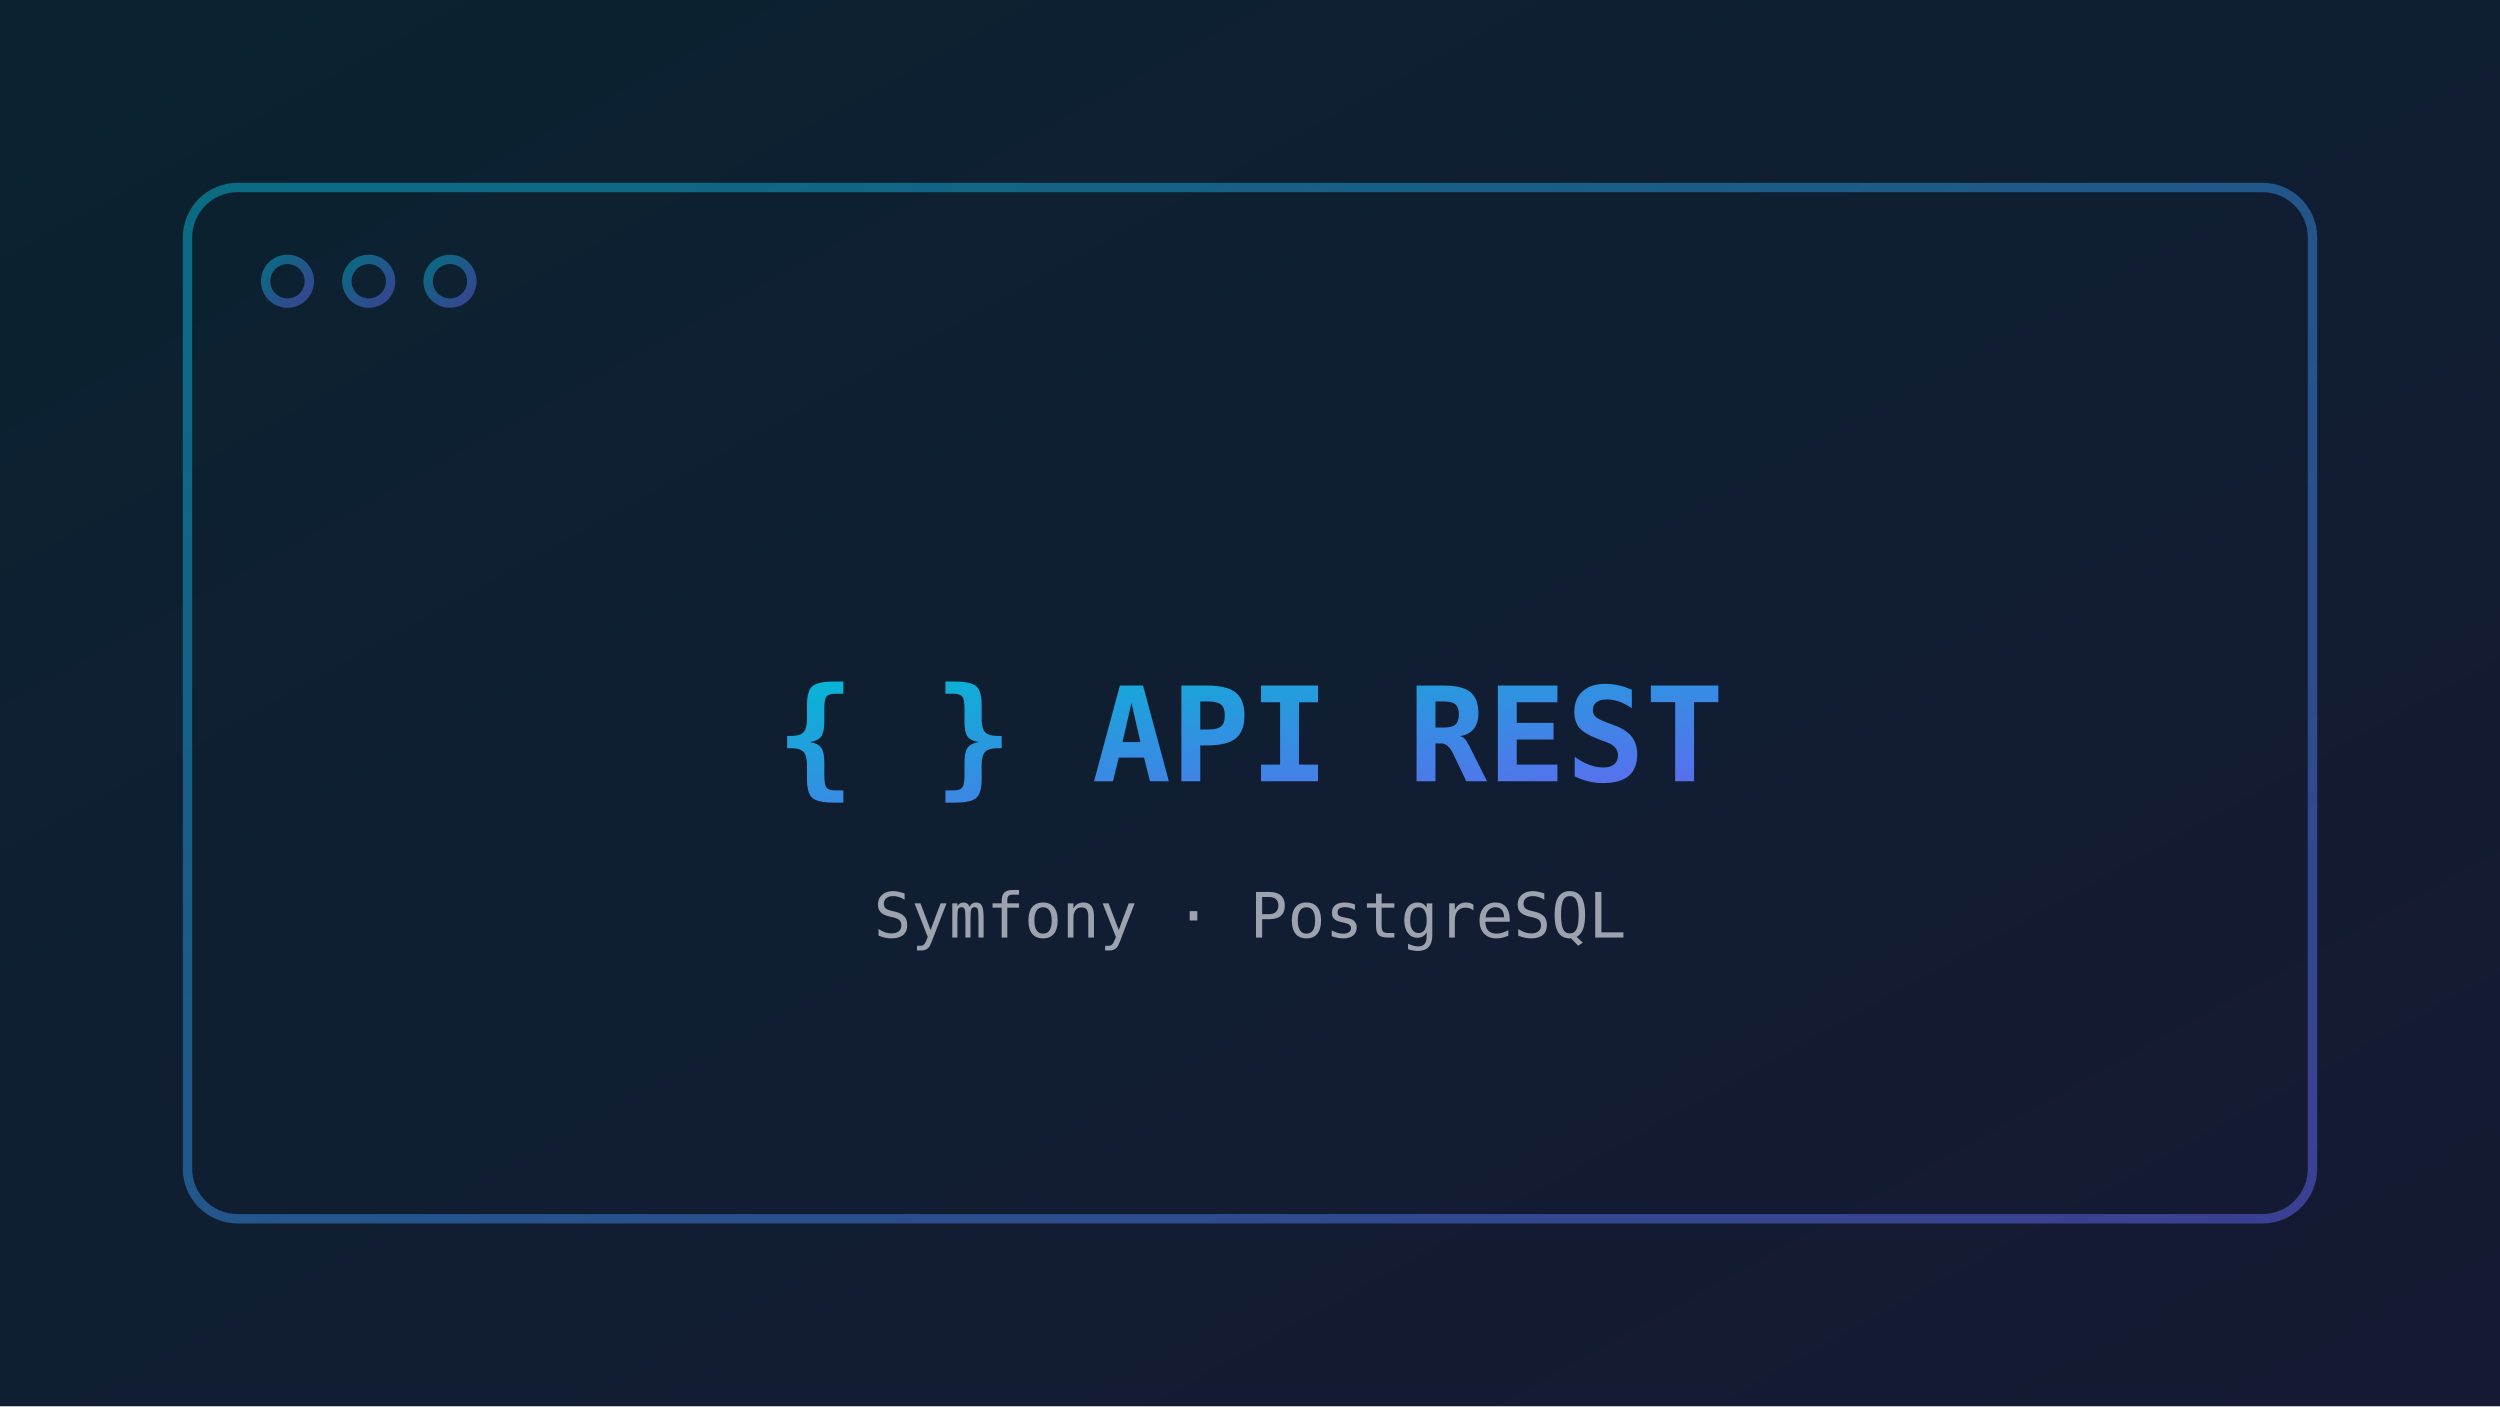
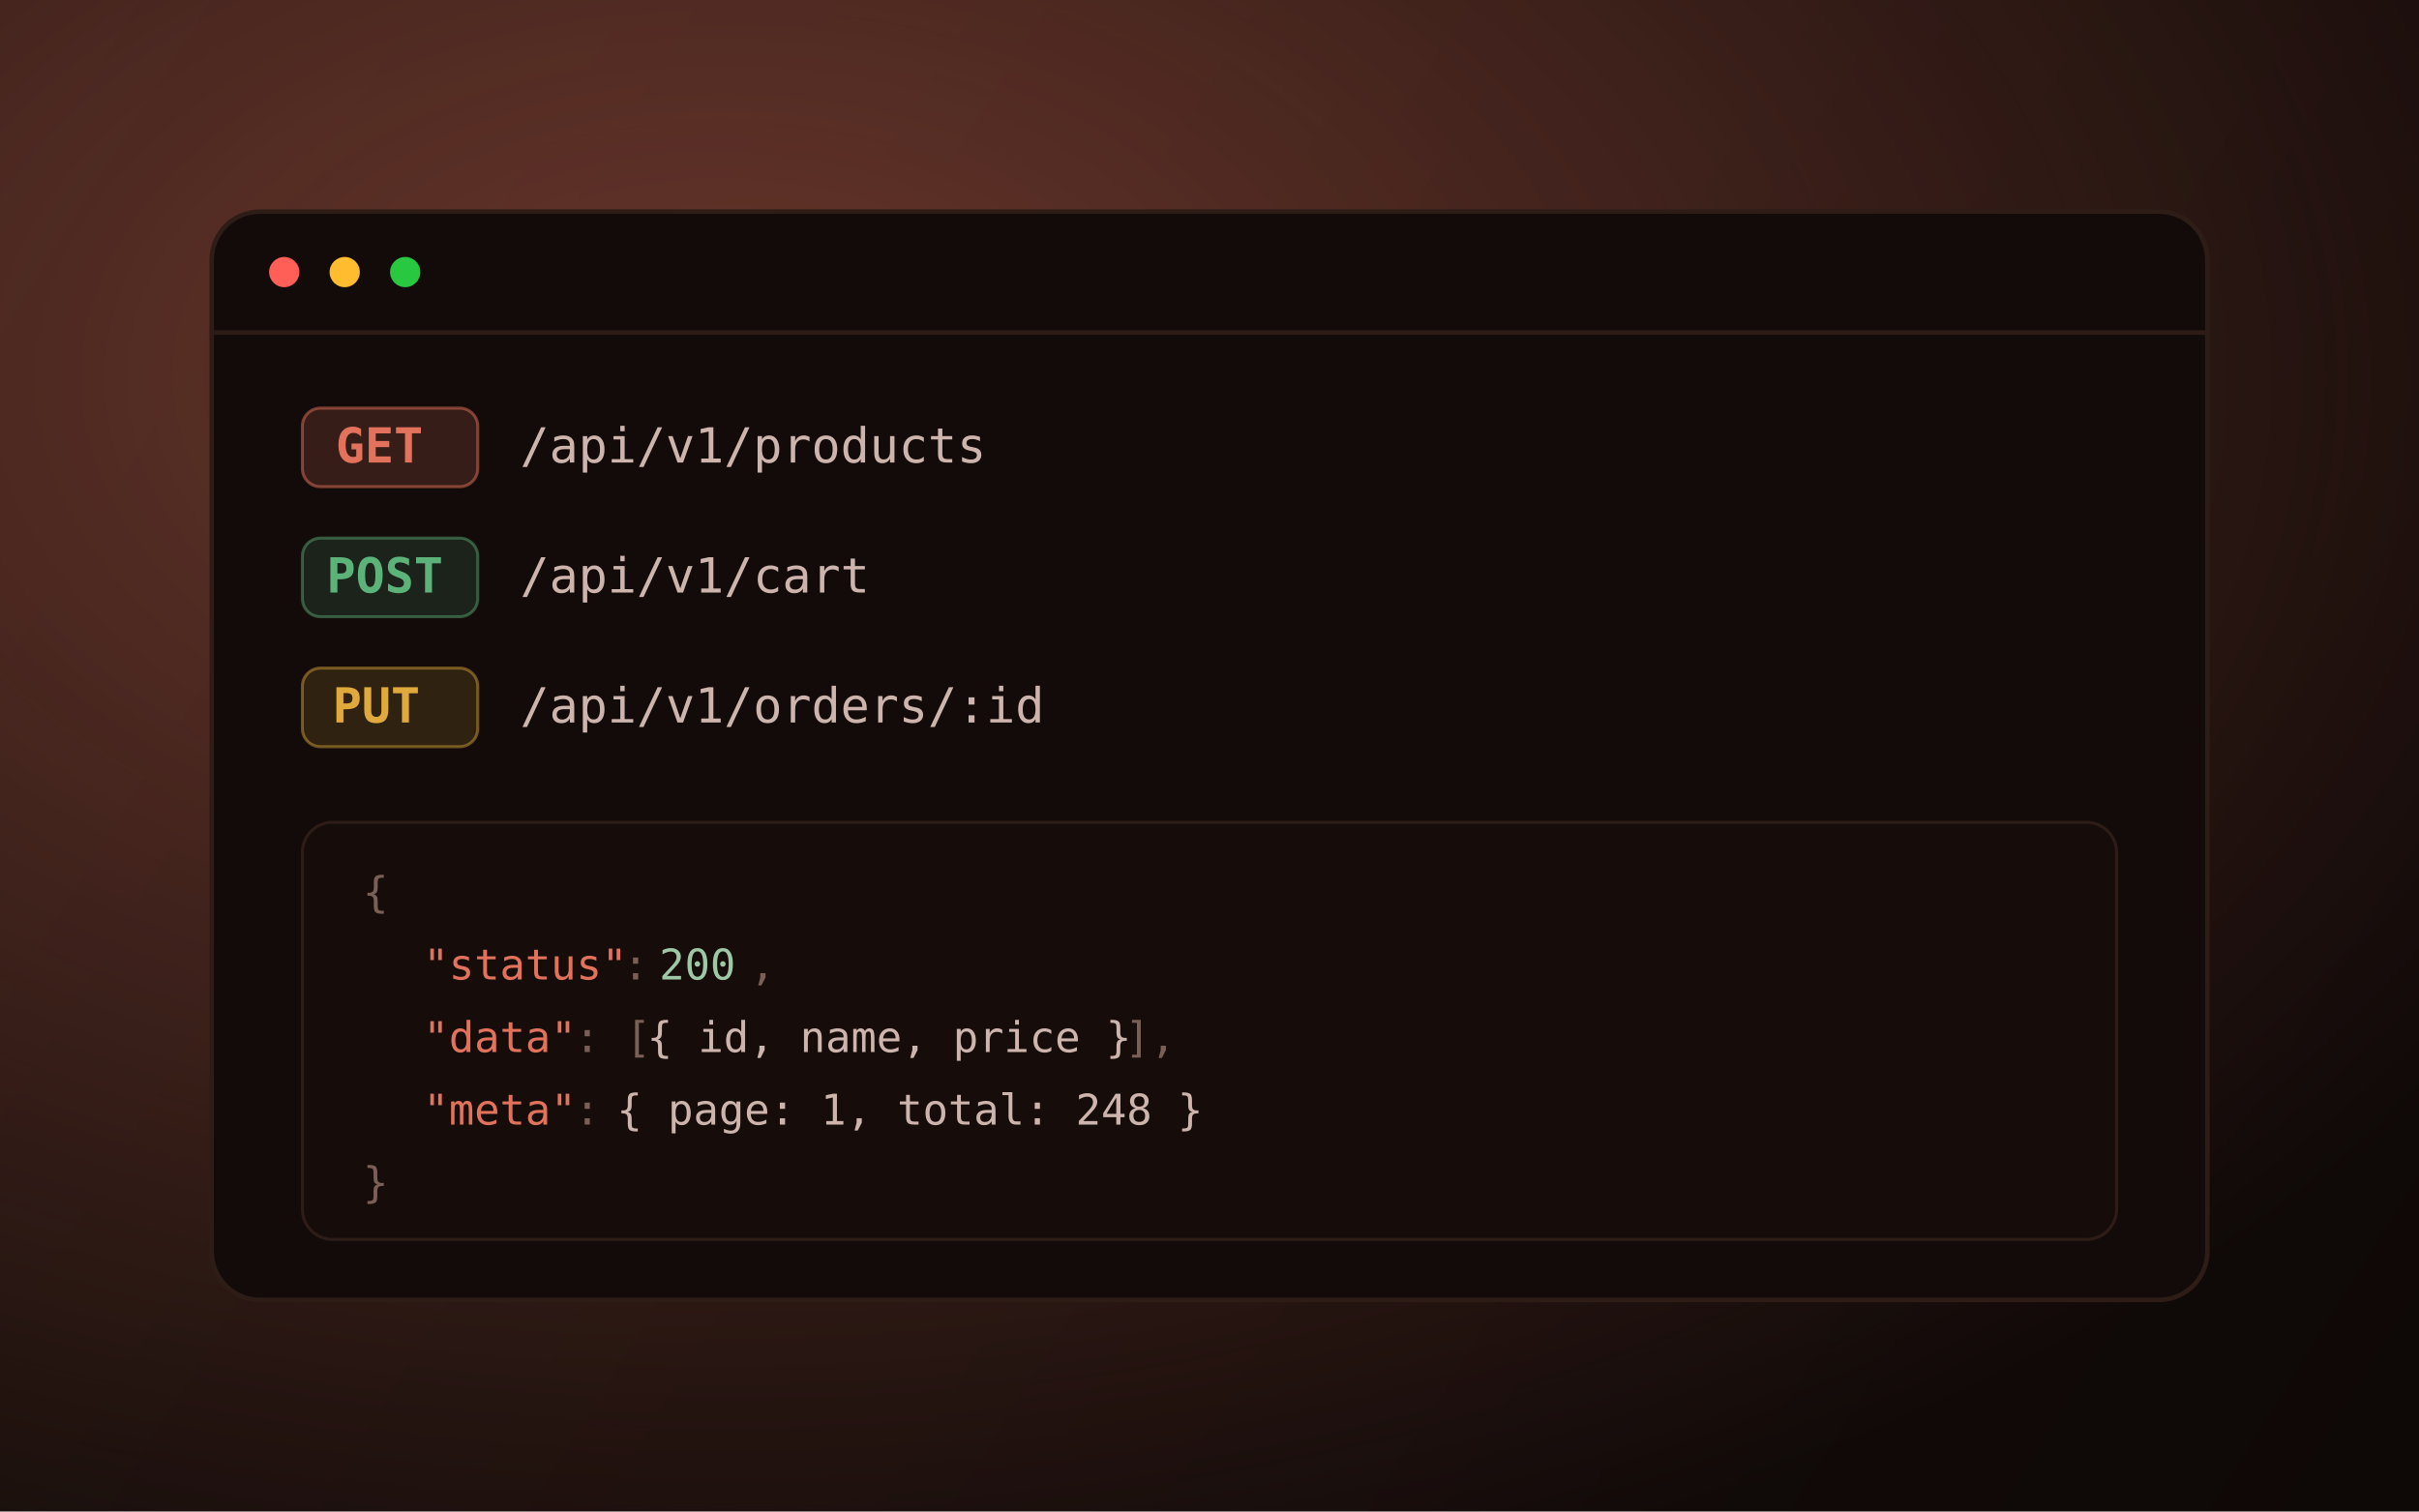
- <svg xmlns="http://www.w3.org/2000/svg" width="800" height="450" viewBox="0 0 800 450" fill="none">
+ <svg xmlns="http://www.w3.org/2000/svg" width="800" height="500" viewBox="0 0 800 500" fill="none">
  <defs>
-     <linearGradient id="g2" x1="0" y1="0" x2="1" y2="1">
-       <stop offset="0" stop-color="#06b6d4" />
-       <stop offset="1" stop-color="#6366f1" />
+     <linearGradient id="bg2" x1="0" y1="0" x2="800" y2="500" gradientUnits="userSpaceOnUse">
+       <stop offset="0" stop-color="#1a100d" />
+       <stop offset="1" stop-color="#0e0807" />
    </linearGradient>
+     <radialGradient id="glow2" cx="0.3" cy="0.25" r="0.85">
+       <stop offset="0" stop-color="#e2725b" stop-opacity="0.4" />
+       <stop offset="1" stop-color="#e2725b" stop-opacity="0" />
+     </radialGradient>
  </defs>
-   <rect width="800" height="450" fill="#0b0f1a" />
-   <rect width="800" height="450" fill="url(#g2)" opacity="0.12" />
-   <g fill="none" stroke="url(#g2)" stroke-width="3" opacity="0.5">
-     <rect x="60" y="60" width="680" height="330" rx="16" />
-     <line x1="60" y1="120" x2="740" y2="120" />
-     <circle cx="92" cy="90" r="7" />
-     <circle cx="118" cy="90" r="7" />
-     <circle cx="144" cy="90" r="7" />
+   <rect width="800" height="500" fill="url(#bg2)" />
+   <rect width="800" height="500" fill="url(#glow2)" />
+   <rect x="70" y="70" width="660" height="360" rx="16" fill="#120b09" stroke="#2e1c17" stroke-width="1.5" />
+   <line x1="70" y1="110" x2="730" y2="110" stroke="#2e1c17" stroke-width="1.5" />
+   <circle cx="94" cy="90" r="5" fill="#ff5f57" />
+   <circle cx="114" cy="90" r="5" fill="#febc2e" />
+   <circle cx="134" cy="90" r="5" fill="#28c840" />
+   <g font-family="ui-monospace, monospace" font-size="16">
+     <rect x="100" y="135" width="58" height="26" rx="6" fill="#e2725b" fill-opacity="0.18" stroke="#e2725b" stroke-opacity="0.5" />
+     <text x="111" y="153" fill="#e2725b" font-weight="700">GET</text>
+     <text x="172" y="153" fill="#cdb5ad">/api/v1/products</text>
+     <rect x="100" y="178" width="58" height="26" rx="6" fill="#5cb37a" fill-opacity="0.15" stroke="#5cb37a" stroke-opacity="0.45" />
+     <text x="108" y="196" fill="#5cb37a" font-weight="700">POST</text>
+     <text x="172" y="196" fill="#cdb5ad">/api/v1/cart</text>
+     <rect x="100" y="221" width="58" height="26" rx="6" fill="#e0a93b" fill-opacity="0.15" stroke="#e0a93b" stroke-opacity="0.45" />
+     <text x="110" y="239" fill="#e0a93b" font-weight="700">PUT</text>
+     <text x="172" y="239" fill="#cdb5ad">/api/v1/orders/:id</text>
  </g>
-   <text x="400" y="250" font-family="ui-monospace, monospace" font-size="42" font-weight="700" fill="url(#g2)" text-anchor="middle">{ } API REST</text>
-   <text x="400" y="300" font-family="ui-monospace, monospace" font-size="20" fill="#9ca3af" text-anchor="middle">Symfony · PostgreSQL</text>
+   <rect x="100" y="272" width="600" height="138" rx="10" fill="#160d0a" stroke="#2e1c17" />
+   <g font-family="ui-monospace, monospace" font-size="14">
+     <text x="120" y="300" fill="#7a5f57">{</text>
+     <text x="140" y="324" fill="#e2725b">"status"</text>
+     <text x="206" y="324" fill="#7a5f57">:</text>
+     <text x="218" y="324" fill="#9ec7a6">200</text>
+     <text x="248" y="324" fill="#7a5f57">,</text>
+     <text x="140" y="348" fill="#e2725b">"data"</text>
+     <text x="190" y="348" fill="#7a5f57">: [</text>
+     <text x="214" y="348" fill="#cdb5ad">{ id, name, price }</text>
+     <text x="372" y="348" fill="#7a5f57">],</text>
+     <text x="140" y="372" fill="#e2725b">"meta"</text>
+     <text x="190" y="372" fill="#7a5f57">:</text>
+     <text x="204" y="372" fill="#cdb5ad">{ page: 1, total: 248 }</text>
+     <text x="120" y="396" fill="#7a5f57">}</text>
+   </g>
</svg>
